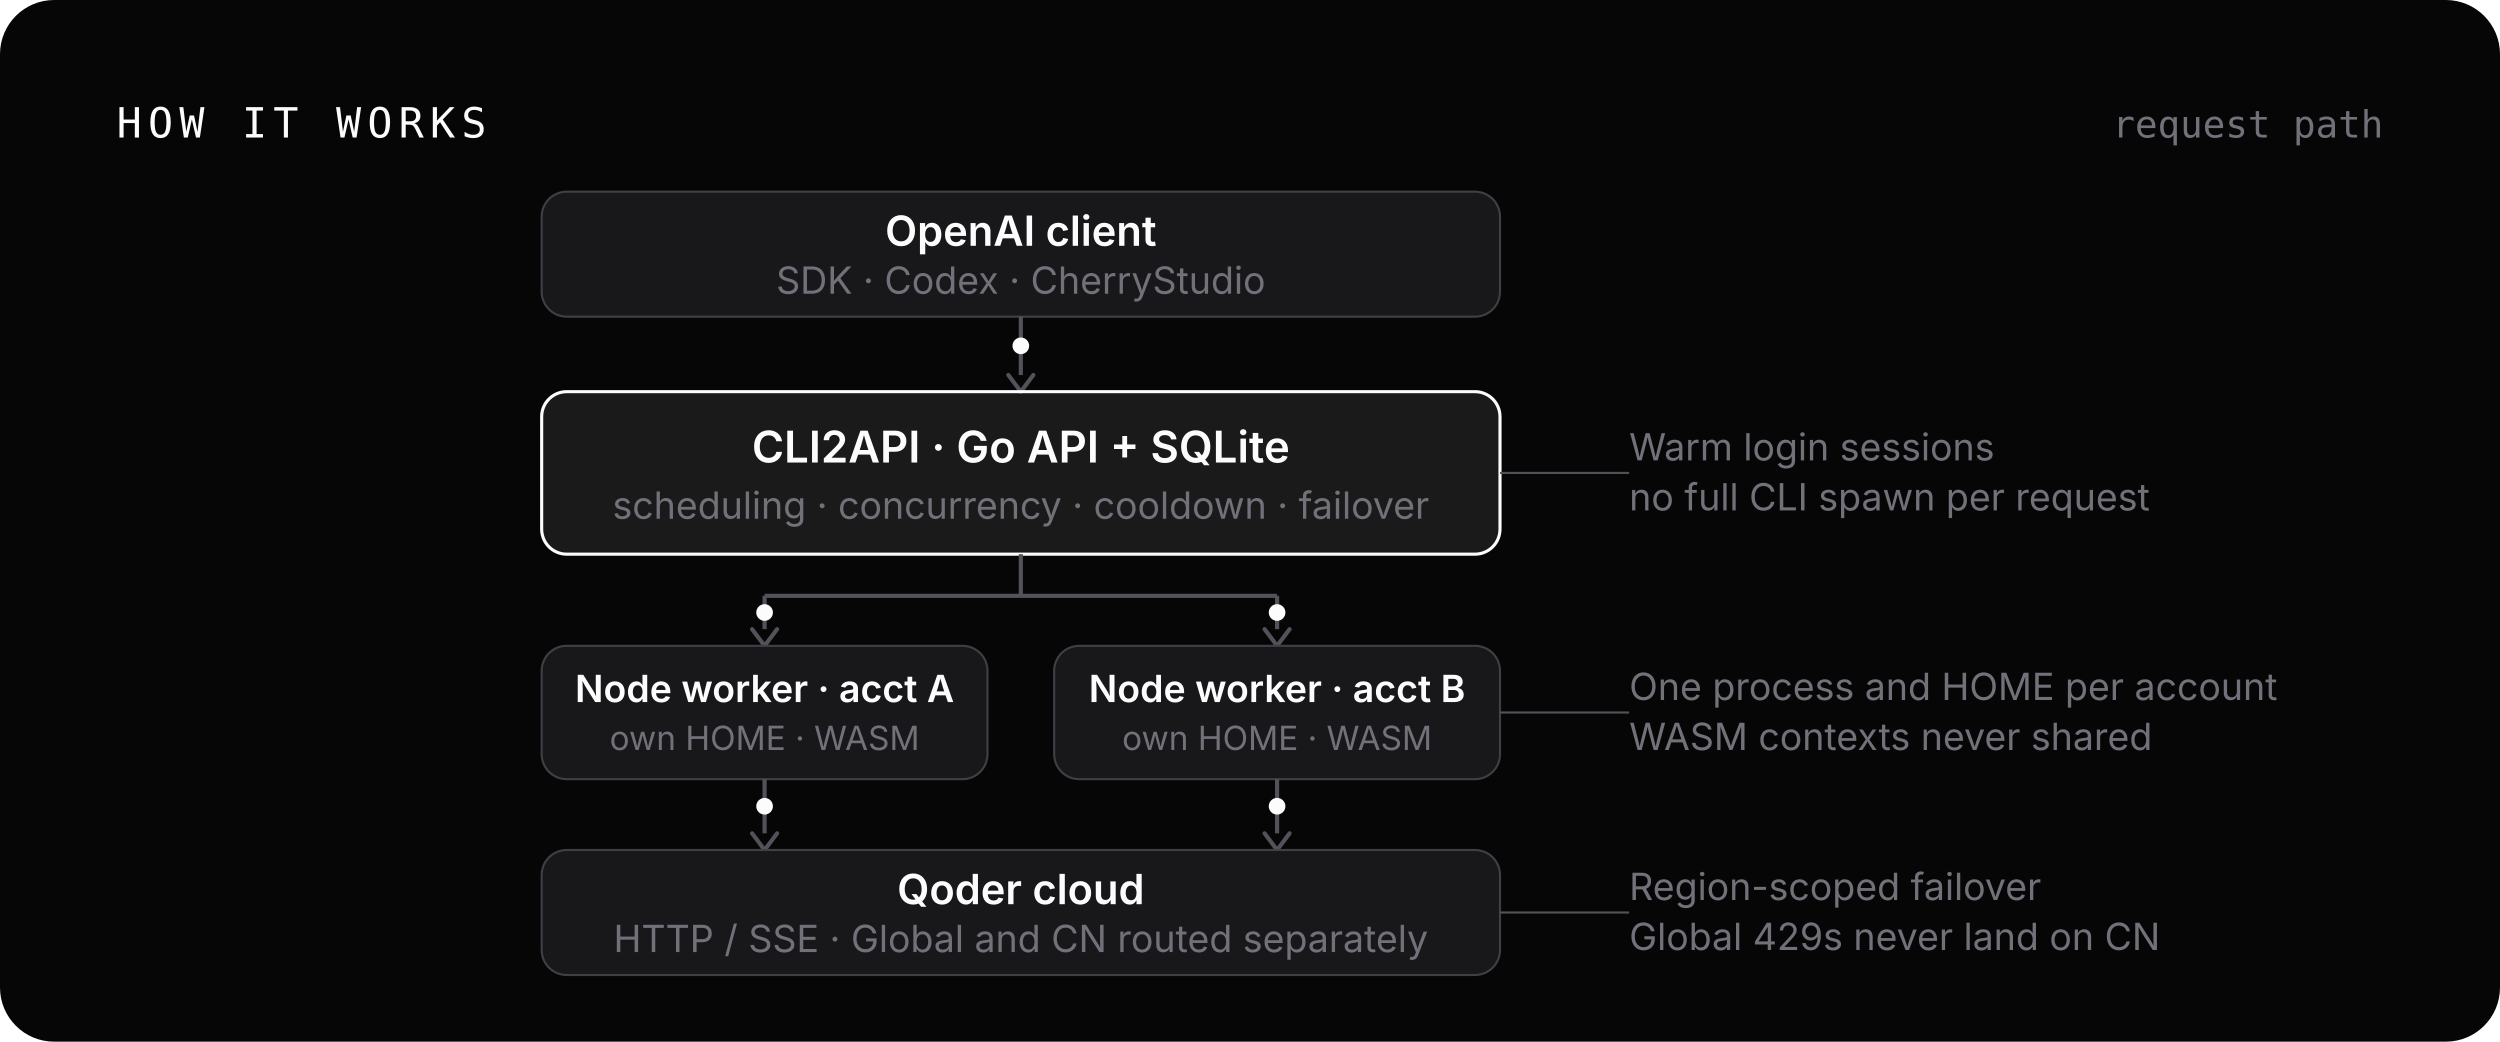
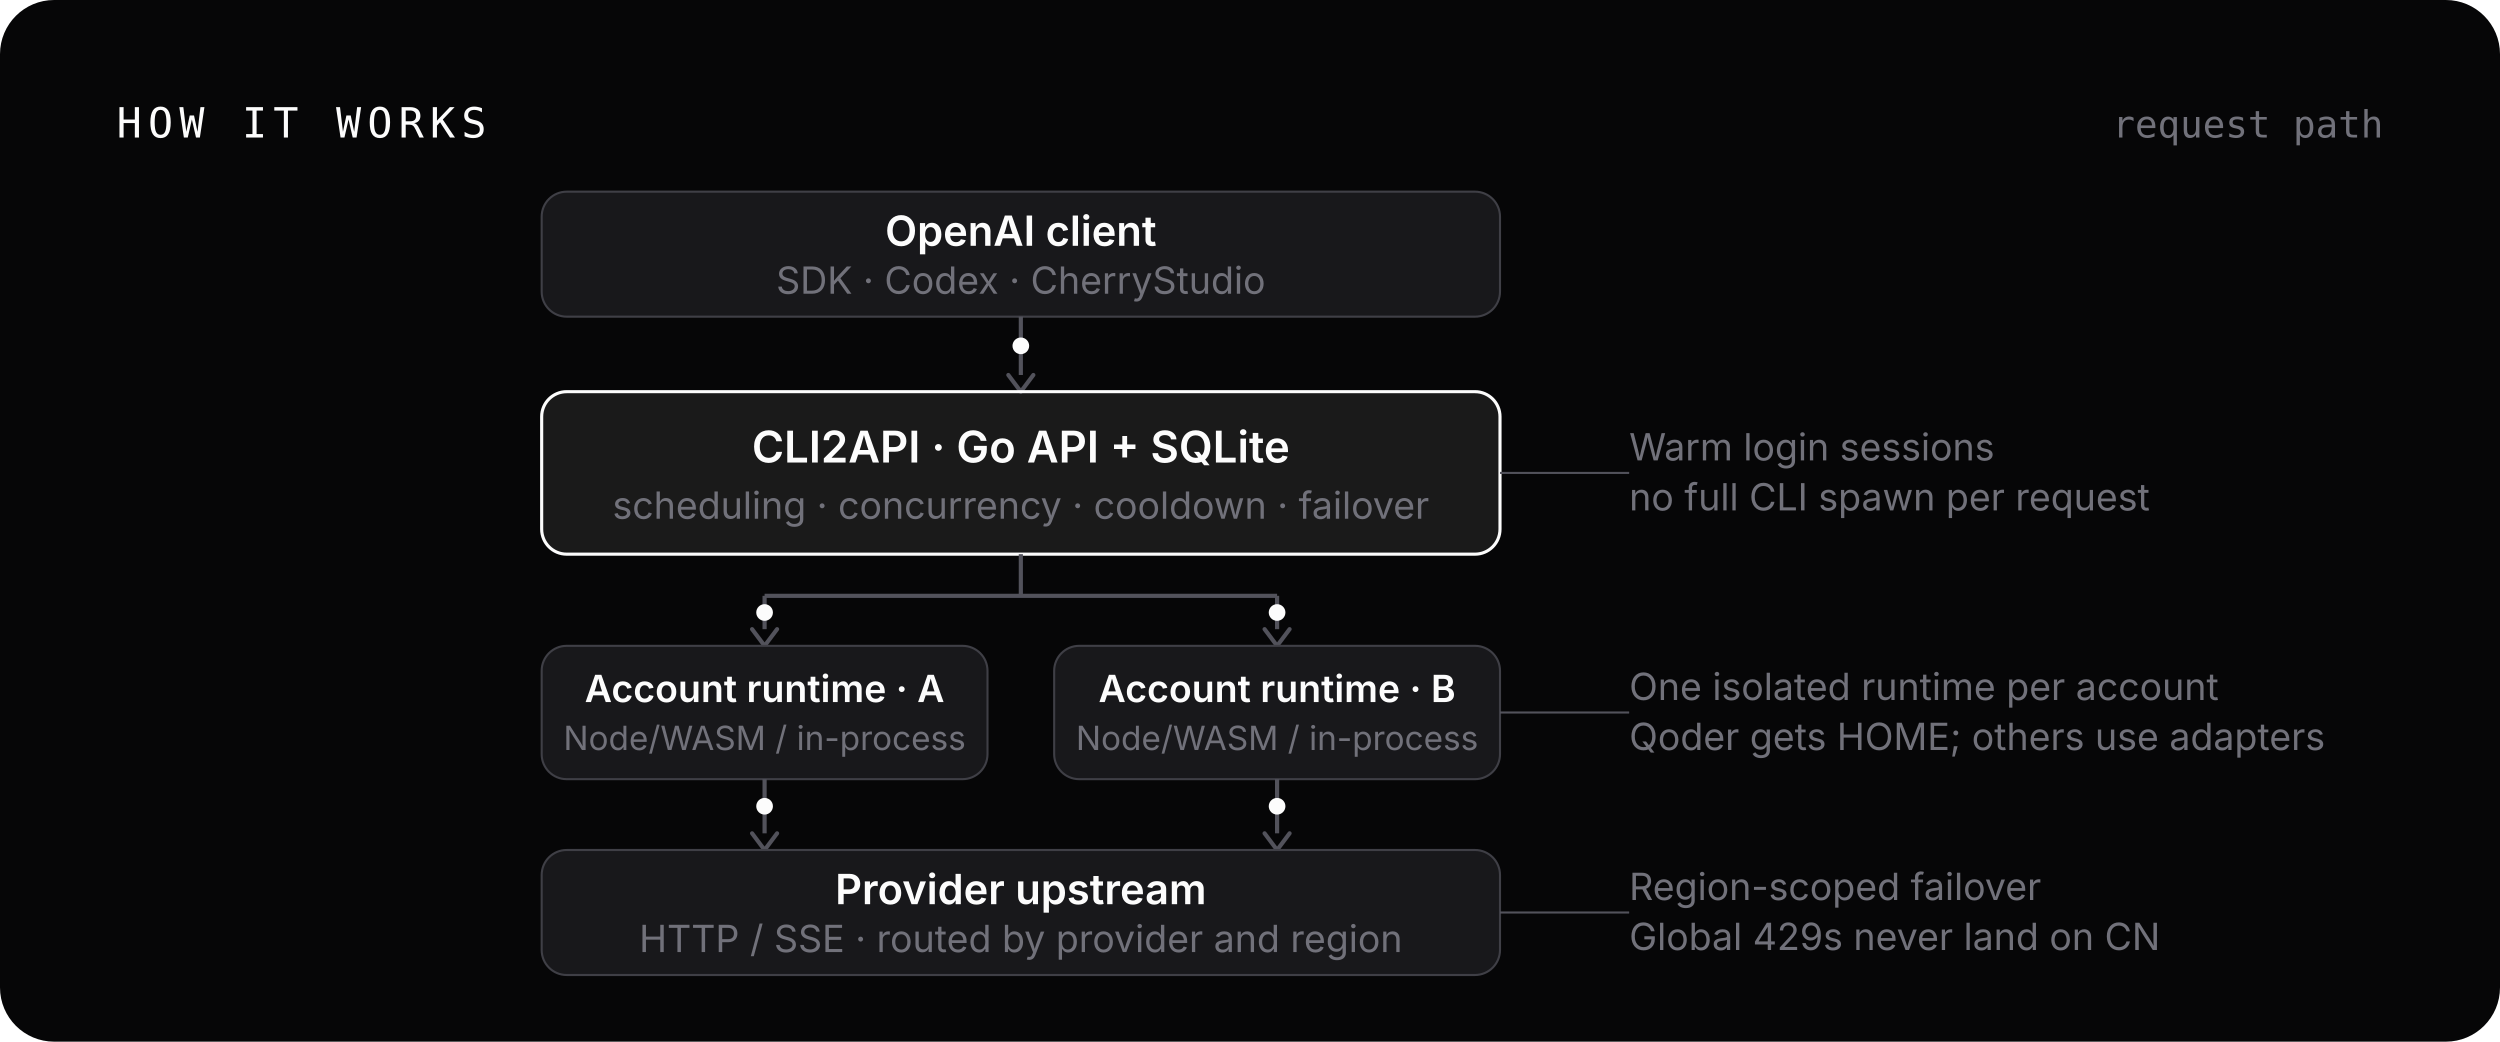
<svg xmlns="http://www.w3.org/2000/svg" width="1200" height="500" viewBox="0 0 1200 500" role="img" aria-labelledby="arch-title-en arch-desc-en" font-family="-apple-system, BlinkMacSystemFont, 'Segoe UI', 'PingFang SC', system-ui, sans-serif">
  <rect width="1200" height="500" rx="26" fill="#060607" />
  <text x="56" y="66" font-family="ui-monospace, 'SF Mono', Menlo, Consolas, monospace" font-size="20" letter-spacing="3" fill="#FCFCFC">HOW IT WORKS</text>
  <text x="1144" y="66" text-anchor="end" font-family="ui-monospace, 'SF Mono', Menlo, Consolas, monospace" font-size="18" fill="#71717A">request path</text>
  <rect x="260" y="92" width="460" height="60" rx="12" fill="#18181B" stroke="#3F3F46" />
  <text x="490" y="118" text-anchor="middle" font-size="20" font-weight="600" fill="#FCFCFC">OpenAI client</text>
  <text x="490" y="141" text-anchor="middle" font-size="18" fill="#71717A">SDK · Codex · CherryStudio</text>
  <line x1="490" y1="152" x2="490" y2="180" stroke="#52525B" stroke-width="2" />
  <path d="M484 180 l6 8 6 -8" fill="none" stroke="#52525B" stroke-width="2" stroke-linecap="round" stroke-linejoin="round" />
  <circle cx="490" cy="166" r="4" fill="#FCFCFC" />
  <rect x="260" y="188" width="460" height="78" rx="12" fill="#FCFCFC" fill-opacity="0.08" stroke="#FCFCFC" stroke-width="1.5" />
  <text x="490" y="222" text-anchor="middle" font-size="21" font-weight="600" fill="#FCFCFC">CLI2API · Go API + SQLite</text>
  <text x="490" y="249" text-anchor="middle" font-size="18" fill="#71717A">scheduling · concurrency · cooldown · failover</text>
  <line x1="490" y1="266" x2="490" y2="286" stroke="#52525B" stroke-width="2" />
  <line x1="367" y1="286" x2="613" y2="286" stroke="#52525B" stroke-width="2" />
  <line x1="367" y1="286" x2="367" y2="302" stroke="#52525B" stroke-width="2" />
  <line x1="613" y1="286" x2="613" y2="302" stroke="#52525B" stroke-width="2" />
  <path d="M361 302 l6 8 6 -8" fill="none" stroke="#52525B" stroke-width="2" stroke-linecap="round" stroke-linejoin="round" />
  <path d="M607 302 l6 8 6 -8" fill="none" stroke="#52525B" stroke-width="2" stroke-linecap="round" stroke-linejoin="round" />
  <circle cx="367" cy="294" r="4" fill="#FCFCFC" />
  <circle cx="613" cy="294" r="4" fill="#FCFCFC" />
  <rect x="260" y="310" width="214" height="64" rx="12" fill="#18181B" stroke="#3F3F46" />
-   <text x="367" y="337" text-anchor="middle" font-size="18" font-weight="600" fill="#FCFCFC">Node worker · acct A</text>
-   <text x="367" y="360" text-anchor="middle" font-size="16" fill="#71717A">own HOME · WASM</text>
+   <text x="367" y="337" text-anchor="middle" font-size="18" font-weight="600" fill="#FCFCFC">Account runtime · A</text>
+   <text x="367" y="360" text-anchor="middle" font-size="16" fill="#71717A">Node/WASM / in-process</text>
  <rect x="506" y="310" width="214" height="64" rx="12" fill="#18181B" stroke="#3F3F46" />
-   <text x="613" y="337" text-anchor="middle" font-size="18" font-weight="600" fill="#FCFCFC">Node worker · acct B</text>
-   <text x="613" y="360" text-anchor="middle" font-size="16" fill="#71717A">own HOME · WASM</text>
+   <text x="613" y="337" text-anchor="middle" font-size="18" font-weight="600" fill="#FCFCFC">Account runtime · B</text>
+   <text x="613" y="360" text-anchor="middle" font-size="16" fill="#71717A">Node/WASM / in-process</text>
  <line x1="367" y1="374" x2="367" y2="400" stroke="#52525B" stroke-width="2" />
  <line x1="613" y1="374" x2="613" y2="400" stroke="#52525B" stroke-width="2" />
  <path d="M361 400 l6 8 6 -8" fill="none" stroke="#52525B" stroke-width="2" stroke-linecap="round" stroke-linejoin="round" />
  <path d="M607 400 l6 8 6 -8" fill="none" stroke="#52525B" stroke-width="2" stroke-linecap="round" stroke-linejoin="round" />
  <circle cx="367" cy="387" r="4" fill="#FCFCFC" />
  <circle cx="613" cy="387" r="4" fill="#FCFCFC" />
  <rect x="260" y="408" width="460" height="60" rx="12" fill="#18181B" stroke="#3F3F46" />
-   <text x="490" y="434" text-anchor="middle" font-size="20" font-weight="600" fill="#FCFCFC">Qoder cloud</text>
-   <text x="490" y="457" text-anchor="middle" font-size="18" fill="#71717A">HTTP / SSE · Global and CN routed separately</text>
+   <text x="490" y="434" text-anchor="middle" font-size="20" font-weight="600" fill="#FCFCFC">Provider upstream</text>
+   <text x="490" y="457" text-anchor="middle" font-size="18" fill="#71717A">HTTP / SSE · routed by provider and region</text>
  <line x1="720" y1="227" x2="782" y2="227" stroke="#52525B" />
  <text x="782" y="221" font-size="18" fill="#71717A">Warm login sessions</text>
  <text x="782" y="245" font-size="18" fill="#71717A">no full CLI spawn per request</text>
  <line x1="720" y1="342" x2="782" y2="342" stroke="#52525B" />
-   <text x="782" y="336" font-size="18" fill="#71717A">One process and HOME per account</text>
-   <text x="782" y="360" font-size="18" fill="#71717A">WASM contexts never shared</text>
+   <text x="782" y="336" font-size="18" fill="#71717A">One isolated runtime per account</text>
+   <text x="782" y="360" font-size="18" fill="#71717A">Qoder gets HOME; others use adapters</text>
  <line x1="720" y1="438" x2="782" y2="438" stroke="#52525B" />
  <text x="782" y="432" font-size="18" fill="#71717A">Region-scoped failover</text>
  <text x="782" y="456" font-size="18" fill="#71717A">Global 429s never land on CN</text>
</svg>
